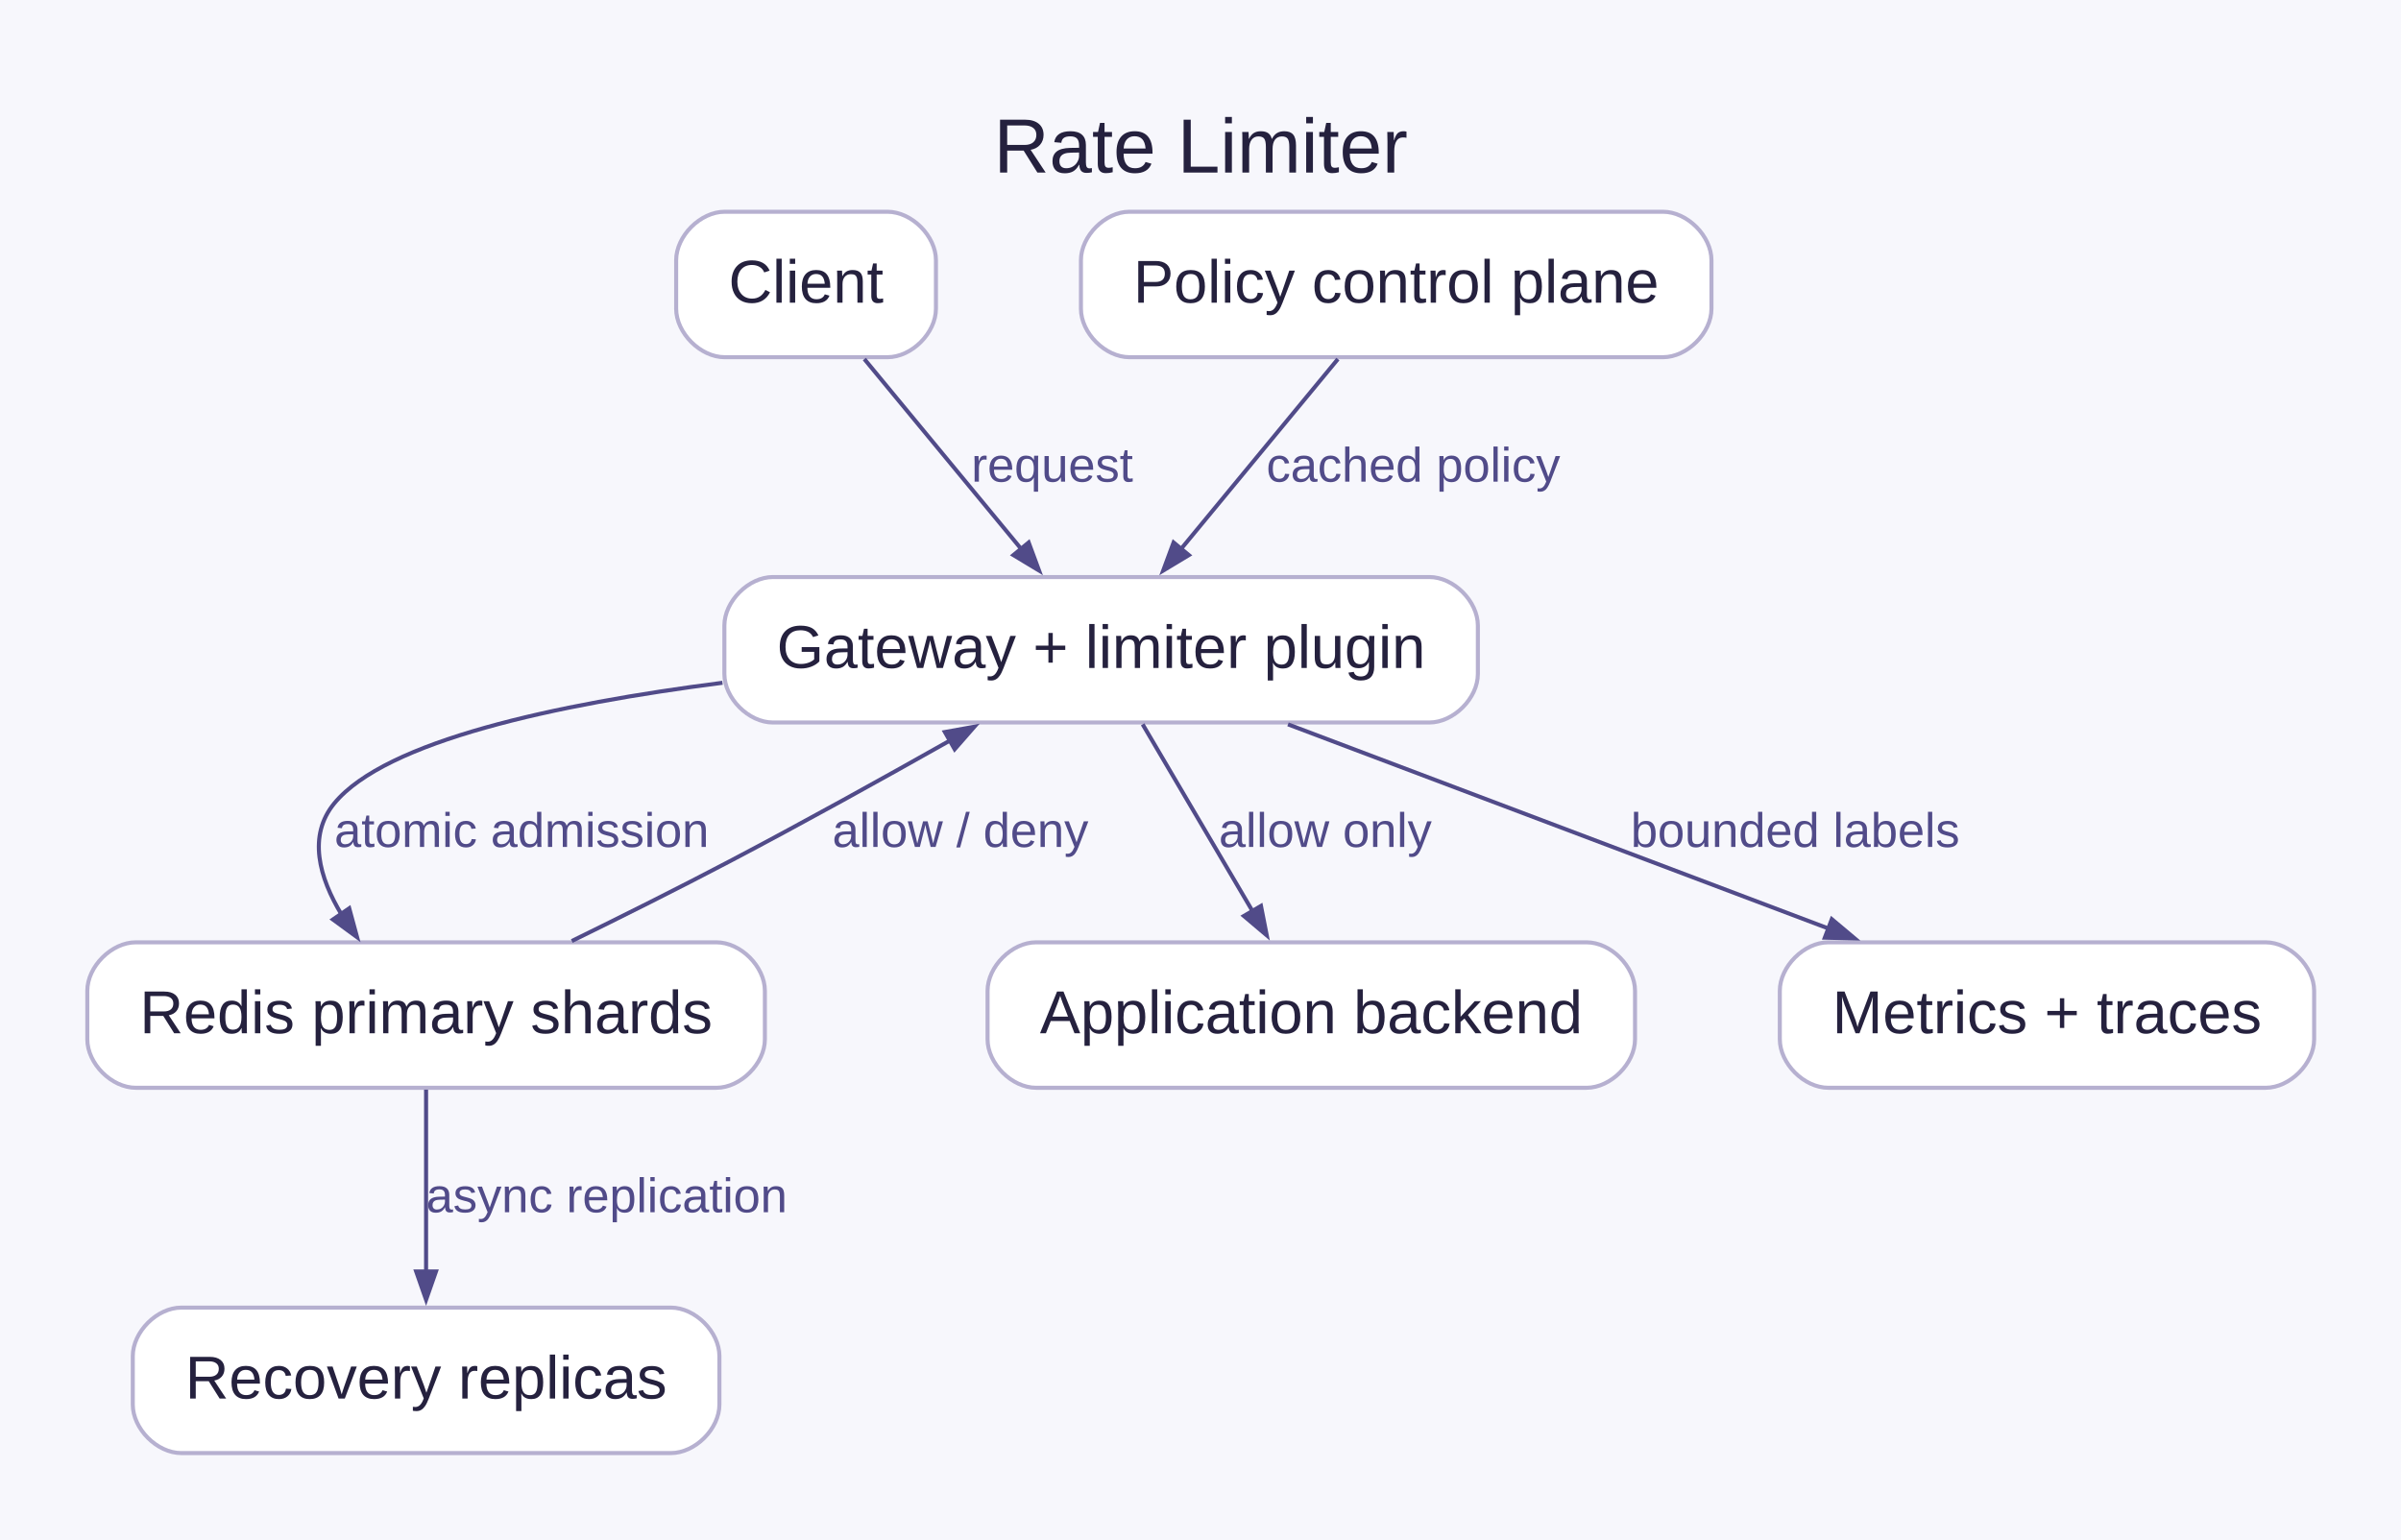
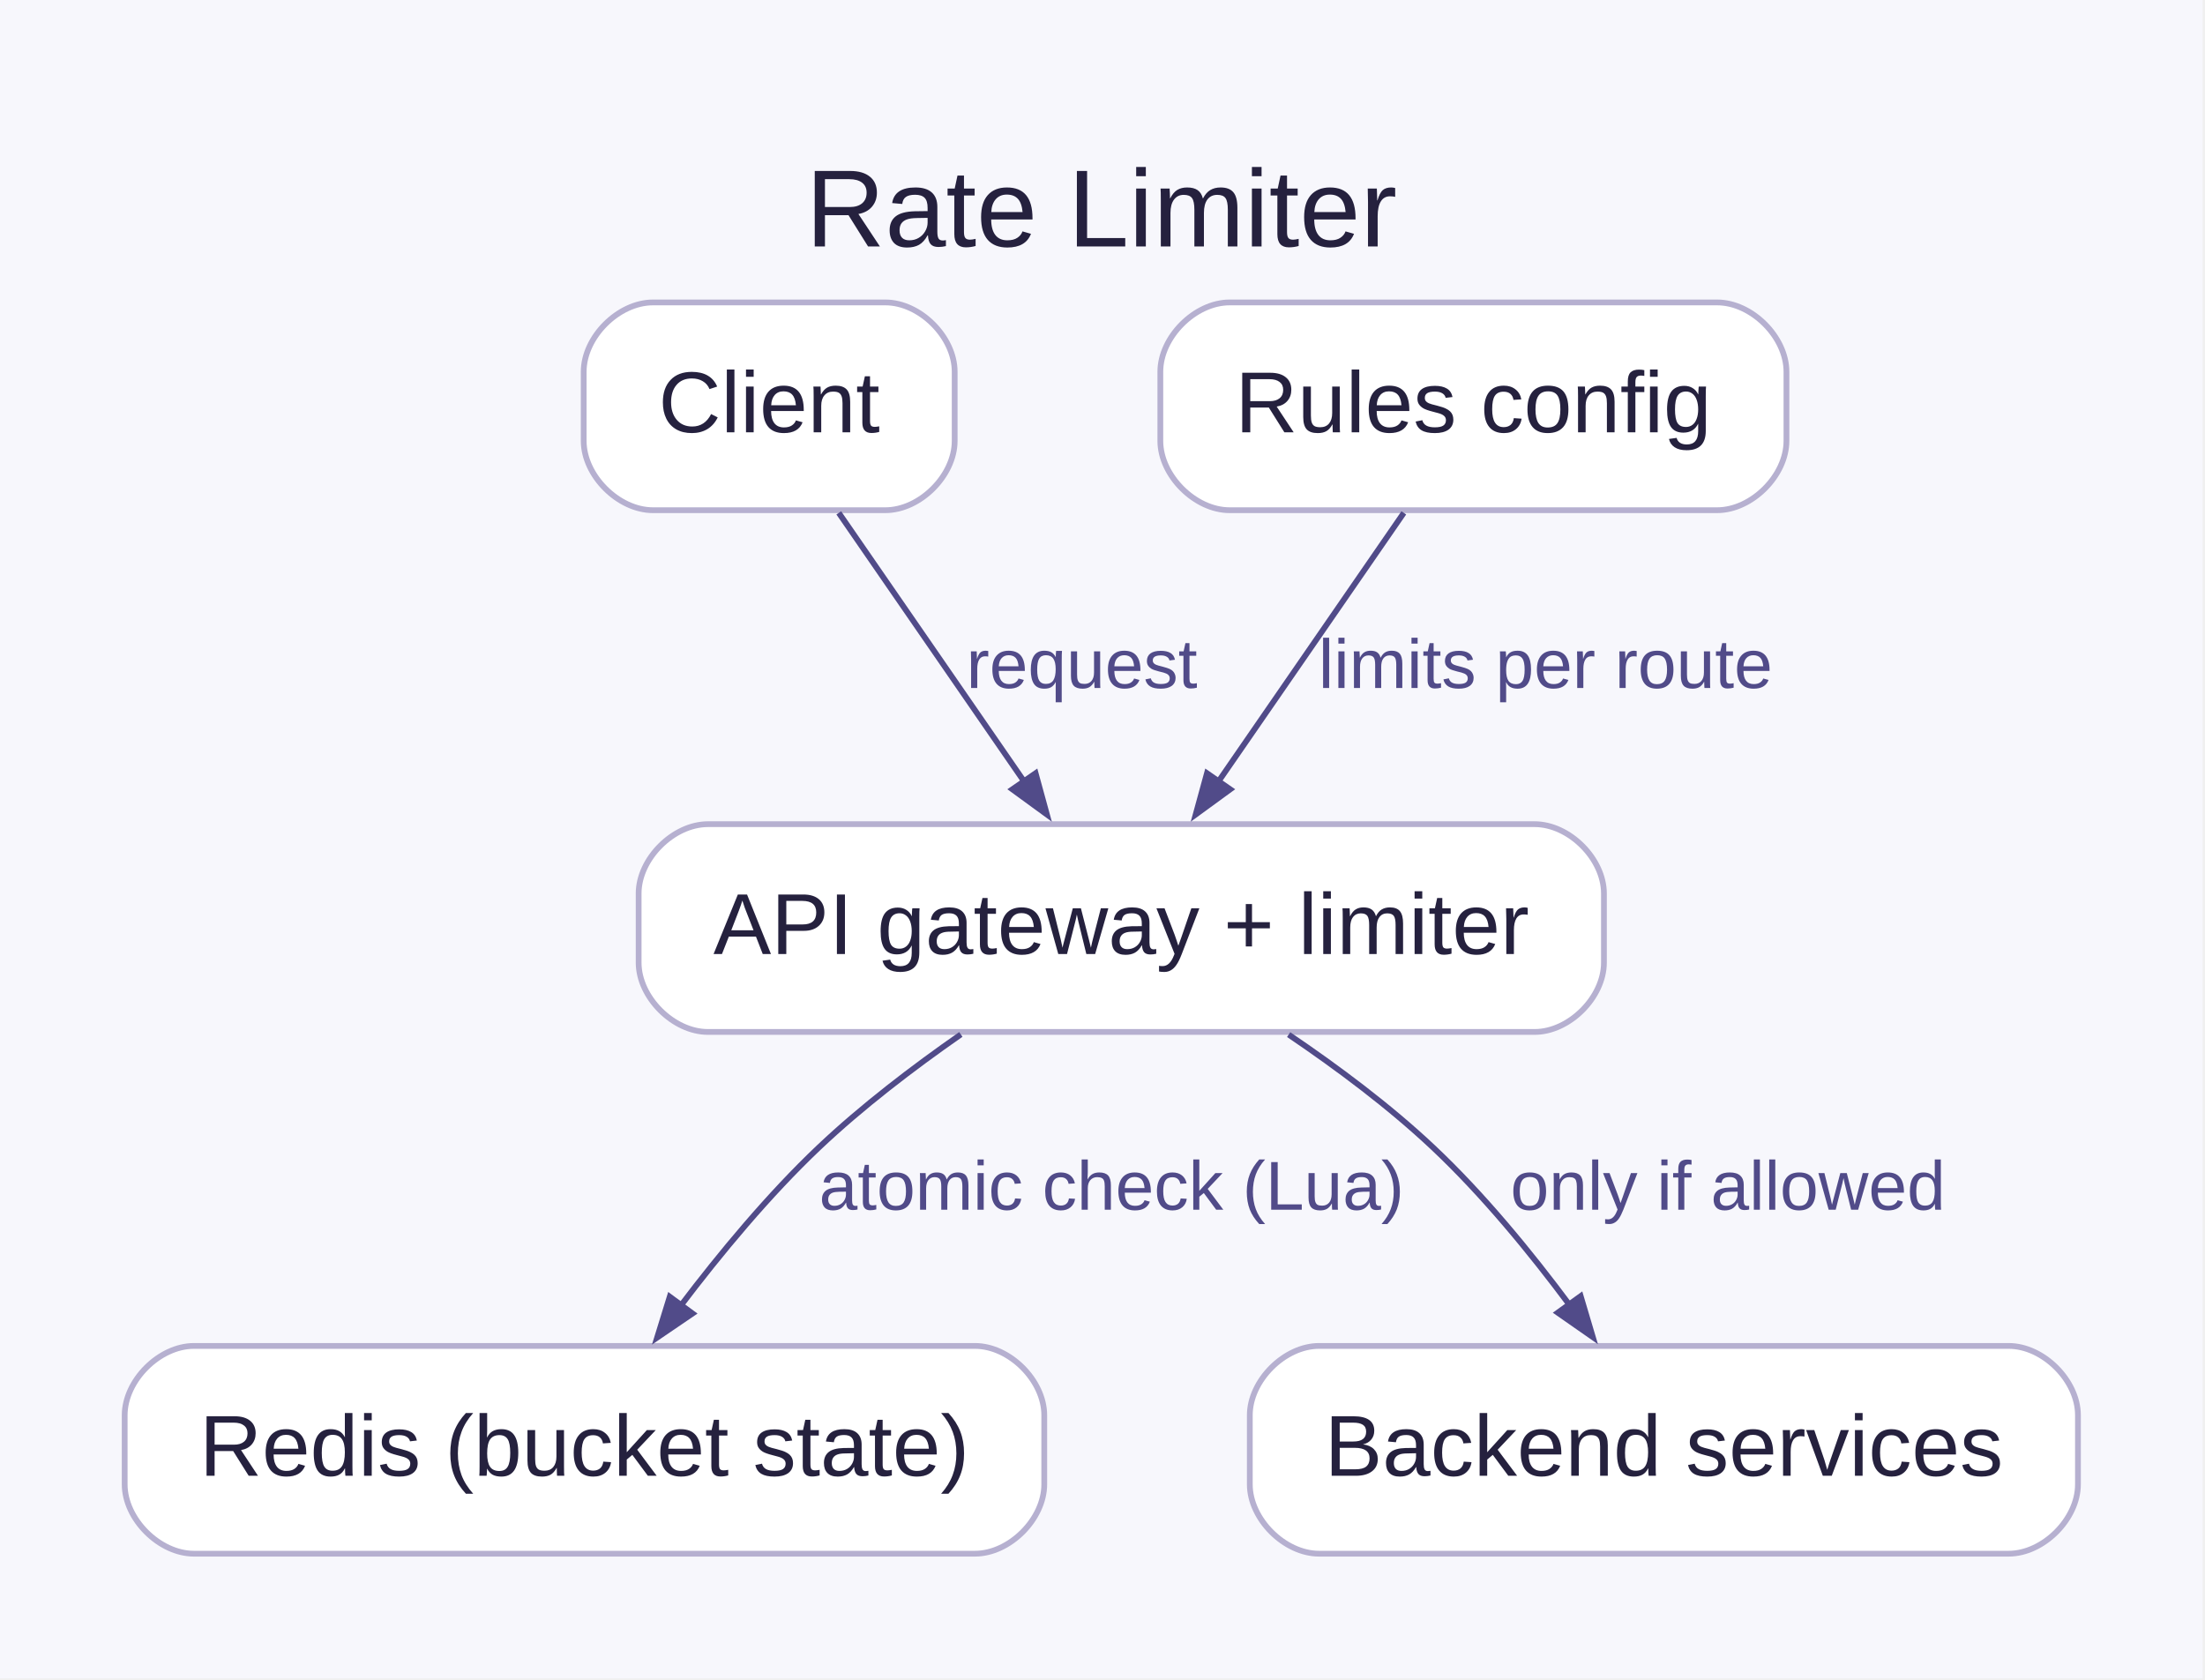
- <svg xmlns="http://www.w3.org/2000/svg" width="594pt" height="381pt" viewBox="0.00 0.00 594.00 381.00" role="img" aria-labelledby="answer-title answer-desc">
-   <g id="graph0" class="graph" transform="scale(1 1) rotate(0) translate(21.6 359.6)">
-     <polygon fill="#f7f7fc" stroke="none" points="-21.6,21.6 -21.6,-359.6 572.51,-359.6 572.51,21.6 -21.6,21.6" />
-     <text xml:space="preserve" text-anchor="middle" x="275.46" y="-316.9" font-family="Arial" font-size="19.00" fill="#25213e">Rate Limiter</text>
+ <svg xmlns="http://www.w3.org/2000/svg" width="382pt" height="291pt" viewBox="0.00 0.00 382.00 291.00" role="img" aria-labelledby="answer-title answer-desc">
+   <g id="graph0" class="graph" transform="scale(1 1) rotate(0) translate(21.6 269.2)">
+     <polygon fill="#f7f7fc" stroke="none" points="-21.6,21.6 -21.6,-269.2 359.99,-269.2 359.99,21.6 -21.6,21.6" />
+     <text xml:space="preserve" text-anchor="middle" x="169.2" y="-226.5" font-family="Arial" font-size="19.00" fill="#25213e">Rate Limiter</text>
    <g id="node1" class="node">
-       <path fill="#ffffff" stroke="#b6b0d0" d="M197.95,-307.2C197.95,-307.2 157.68,-307.2 157.68,-307.2 151.68,-307.2 145.68,-301.2 145.68,-295.2 145.68,-295.2 145.68,-283.2 145.68,-283.2 145.68,-277.2 151.68,-271.2 157.68,-271.2 157.68,-271.2 197.95,-271.2 197.95,-271.2 203.95,-271.2 209.95,-277.2 209.95,-283.2 209.95,-283.2 209.95,-295.2 209.95,-295.2 209.95,-301.2 203.95,-307.2 197.95,-307.2" />
-       <text xml:space="preserve" text-anchor="middle" x="177.81" y="-284.7" font-family="Arial" font-size="15.00" fill="#25213e">Client</text>
+       <path fill="#ffffff" stroke="#b6b0d0" d="M131.79,-216.8C131.79,-216.8 91.52,-216.8 91.52,-216.8 85.52,-216.8 79.52,-210.8 79.52,-204.8 79.52,-204.8 79.52,-192.8 79.52,-192.8 79.52,-186.8 85.52,-180.8 91.52,-180.8 91.52,-180.8 131.79,-180.8 131.79,-180.8 137.79,-180.8 143.79,-186.8 143.79,-192.8 143.79,-192.8 143.79,-204.8 143.79,-204.8 143.79,-210.8 137.79,-216.8 131.79,-216.8" />
+       <text xml:space="preserve" text-anchor="middle" x="111.65" y="-194.3" font-family="Arial" font-size="15.00" fill="#25213e">Client</text>
    </g>
    <g id="node2" class="node">
-       <path fill="#ffffff" stroke="#b6b0d0" d="M332.02,-216.8C332.02,-216.8 169.61,-216.8 169.61,-216.8 163.61,-216.8 157.61,-210.8 157.61,-204.8 157.61,-204.8 157.61,-192.8 157.61,-192.8 157.61,-186.8 163.61,-180.8 169.61,-180.8 169.61,-180.8 332.02,-180.8 332.02,-180.8 338.02,-180.8 344.02,-186.8 344.02,-192.8 344.02,-192.8 344.02,-204.8 344.02,-204.8 344.02,-210.8 338.02,-216.8 332.02,-216.8" />
-       <text xml:space="preserve" text-anchor="middle" x="250.81" y="-194.3" font-family="Arial" font-size="15.00" fill="#25213e">Gateway + limiter plugin</text>
+       <path fill="#ffffff" stroke="#b6b0d0" d="M244.27,-126.4C244.27,-126.4 101.04,-126.4 101.04,-126.4 95.04,-126.4 89.04,-120.4 89.04,-114.4 89.04,-114.4 89.04,-102.4 89.04,-102.4 89.04,-96.4 95.04,-90.4 101.04,-90.4 101.04,-90.4 244.27,-90.4 244.27,-90.4 250.27,-90.4 256.27,-96.4 256.27,-102.4 256.27,-102.4 256.27,-114.4 256.27,-114.4 256.27,-120.4 250.27,-126.4 244.27,-126.4" />
+       <text xml:space="preserve" text-anchor="middle" x="172.65" y="-103.9" font-family="Arial" font-size="15.00" fill="#25213e">API gateway + limiter</text>
    </g>
    <g id="edge1" class="edge">
-       <path fill="none" stroke="#514b89" d="M192.24,-270.74C203.34,-257.3 218.8,-238.57 231.05,-223.74" />
-       <polygon fill="#514b89" stroke="#514b89" points="232.89,-225.35 235.46,-218.4 229.11,-222.23 232.89,-225.35" />
-       <text xml:space="preserve" text-anchor="middle" x="238.7" y="-240.4" font-family="Arial" font-size="12.00" fill="#514b89">request</text>
+       <path fill="none" stroke="#514b89" d="M123.71,-180.34C132.9,-167.02 145.67,-148.51 155.86,-133.74" />
+       <polygon fill="#514b89" stroke="#514b89" points="157.81,-135.23 159.77,-128.07 153.78,-132.44 157.81,-135.23" />
+       <text xml:space="preserve" text-anchor="middle" x="165.82" y="-150" font-family="Arial" font-size="12.00" fill="#514b89">request</text>
    </g>
    <g id="node3" class="node">
-       <path fill="#ffffff" stroke="#b6b0d0" d="M155.63,-126.4C155.63,-126.4 12,-126.4 12,-126.4 6,-126.4 0,-120.4 0,-114.4 0,-114.4 0,-102.4 0,-102.4 0,-96.4 6,-90.4 12,-90.4 12,-90.4 155.63,-90.4 155.63,-90.4 161.63,-90.4 167.63,-96.4 167.63,-102.4 167.63,-102.4 167.63,-114.4 167.63,-114.4 167.63,-120.4 161.63,-126.4 155.63,-126.4" />
-       <text xml:space="preserve" text-anchor="middle" x="83.81" y="-103.9" font-family="Arial" font-size="15.00" fill="#25213e">Redis primary shards</text>
+       <path fill="#ffffff" stroke="#b6b0d0" d="M147.31,-36C147.31,-36 12,-36 12,-36 6,-36 0,-30 0,-24 0,-24 0,-12 0,-12 0,-6 6,0 12,0 12,0 147.31,0 147.31,0 153.31,0 159.31,-6 159.31,-12 159.31,-12 159.31,-24 159.31,-24 159.31,-30 153.31,-36 147.31,-36" />
+       <text xml:space="preserve" text-anchor="middle" x="79.65" y="-13.5" font-family="Arial" font-size="15.00" fill="#25213e">Redis (bucket state)</text>
+     </g>
+     <g id="edge2" class="edge">
+       <path fill="none" stroke="#514b89" d="M144.86,-89.97C136.57,-84.2 127.72,-77.44 120.28,-70.4 111.6,-62.17 103.19,-52.03 96.3,-42.93" />
+       <polygon fill="#514b89" stroke="#514b89" points="98.38,-41.62 92.24,-37.44 94.43,-44.53 98.38,-41.62" />
+       <text xml:space="preserve" text-anchor="middle" x="170.97" y="-59.6" font-family="Arial" font-size="12.00" fill="#514b89">atomic check (Lua)</text>
+     </g>
+     <g id="node4" class="node">
+       <path fill="#ffffff" stroke="#b6b0d0" d="M326.39,-36C326.39,-36 206.92,-36 206.92,-36 200.92,-36 194.92,-30 194.92,-24 194.92,-24 194.92,-12 194.92,-12 194.92,-6 200.92,0 206.92,0 206.92,0 326.39,0 326.39,0 332.39,0 338.39,-6 338.39,-12 338.39,-12 338.39,-24 338.39,-24 338.39,-30 332.39,-36 326.39,-36" />
+       <text xml:space="preserve" text-anchor="middle" x="266.65" y="-13.5" font-family="Arial" font-size="15.00" fill="#25213e">Backend services</text>
    </g>
    <g id="edge3" class="edge">
-       <path fill="none" stroke="#514b89" d="M157.14,-190.63C115.87,-185.33 73.83,-176.24 61.11,-160.8 54.49,-152.76 57.34,-142.48 62.92,-133.24" />
-       <polygon fill="#514b89" stroke="#514b89" points="64.8,-134.82 66.74,-127.67 60.76,-132.05 64.8,-134.82" />
-       <text xml:space="preserve" text-anchor="middle" x="107.46" y="-150" font-family="Arial" font-size="12.00" fill="#514b89">atomic admission</text>
+       <path fill="none" stroke="#514b89" d="M201.65,-89.94C210.12,-84.21 219.12,-77.49 226.65,-70.4 235.32,-62.25 243.61,-52.12 250.38,-43.01" />
+       <polygon fill="#514b89" stroke="#514b89" points="252.24,-44.63 254.35,-37.52 248.27,-41.76 252.24,-44.63" />
+       <text xml:space="preserve" text-anchor="middle" x="277.76" y="-59.6" font-family="Arial" font-size="12.00" fill="#514b89">only if allowed</text>
    </g>
-     <g id="node4" class="node">
-       <path fill="#ffffff" stroke="#b6b0d0" d="M370.9,-126.4C370.9,-126.4 234.72,-126.4 234.72,-126.4 228.72,-126.4 222.72,-120.4 222.72,-114.4 222.72,-114.4 222.72,-102.4 222.72,-102.4 222.72,-96.4 228.72,-90.4 234.72,-90.4 234.72,-90.4 370.9,-90.4 370.9,-90.4 376.9,-90.4 382.9,-96.4 382.9,-102.4 382.9,-102.4 382.9,-114.4 382.9,-114.4 382.9,-120.4 376.9,-126.4 370.9,-126.4" />
-       <text xml:space="preserve" text-anchor="middle" x="302.81" y="-103.9" font-family="Arial" font-size="15.00" fill="#25213e">Application backend</text>
-     </g>
-     <g id="edge5" class="edge">
-       <path fill="none" stroke="#514b89" d="M261.09,-180.34C268.85,-167.14 279.61,-148.85 288.26,-134.14" />
-       <polygon fill="#514b89" stroke="#514b89" points="290.36,-135.41 291.79,-128.13 286.13,-132.92 290.36,-135.41" />
-       <text xml:space="preserve" text-anchor="middle" x="306.27" y="-150" font-family="Arial" font-size="12.00" fill="#514b89">allow only</text>
-     </g>
-     <g id="node7" class="node">
-       <path fill="#ffffff" stroke="#b6b0d0" d="M538.91,-126.4C538.91,-126.4 430.72,-126.4 430.72,-126.4 424.72,-126.4 418.72,-120.4 418.72,-114.4 418.72,-114.4 418.72,-102.4 418.72,-102.4 418.72,-96.4 424.72,-90.4 430.72,-90.4 430.72,-90.4 538.91,-90.4 538.91,-90.4 544.91,-90.4 550.91,-96.4 550.91,-102.4 550.91,-102.4 550.91,-114.4 550.91,-114.4 550.91,-120.4 544.91,-126.4 538.91,-126.4" />
-       <text xml:space="preserve" text-anchor="middle" x="484.81" y="-103.9" font-family="Arial" font-size="15.00" fill="#25213e">Metrics + traces</text>
-     </g>
-     <g id="edge7" class="edge">
-       <path fill="none" stroke="#514b89" d="M297.05,-180.34C335.5,-165.81 390.31,-145.1 430.78,-129.81" />
-       <polygon fill="#514b89" stroke="#514b89" points="431.58,-132.13 437.26,-127.36 429.85,-127.55 431.58,-132.13" />
-       <text xml:space="preserve" text-anchor="middle" x="422.53" y="-150" font-family="Arial" font-size="12.00" fill="#514b89">bounded labels</text>
+     <g id="node5" class="node">
+       <path fill="#ffffff" stroke="#b6b0d0" d="M275.89,-216.8C275.89,-216.8 191.42,-216.8 191.42,-216.8 185.42,-216.8 179.42,-210.8 179.42,-204.8 179.42,-204.8 179.42,-192.8 179.42,-192.8 179.42,-186.8 185.42,-180.8 191.42,-180.8 191.42,-180.8 275.89,-180.8 275.89,-180.8 281.89,-180.8 287.89,-186.8 287.89,-192.8 287.89,-192.8 287.89,-204.8 287.89,-204.8 287.89,-210.8 281.89,-216.8 275.89,-216.8" />
+       <text xml:space="preserve" text-anchor="middle" x="233.65" y="-194.3" font-family="Arial" font-size="15.00" fill="#25213e">Rules config</text>
    </g>
    <g id="edge4" class="edge">
-       <path fill="none" stroke="#514b89" d="M119.86,-126.72C132.28,-132.81 146.22,-139.78 158.81,-146.4 176.93,-155.92 196.78,-166.94 213.39,-176.32" />
-       <polygon fill="#514b89" stroke="#514b89" points="212.16,-178.44 219.46,-179.76 214.58,-174.18 212.16,-178.44" />
-       <text xml:space="preserve" text-anchor="middle" x="215.99" y="-150" font-family="Arial" font-size="12.00" fill="#514b89">allow / deny</text>
-     </g>
-     <g id="node6" class="node">
-       <path fill="#ffffff" stroke="#b6b0d0" d="M144.38,-36C144.38,-36 23.25,-36 23.25,-36 17.25,-36 11.25,-30 11.25,-24 11.25,-24 11.25,-12 11.25,-12 11.25,-6 17.25,0 23.25,0 23.25,0 144.38,0 144.38,0 150.38,0 156.38,-6 156.38,-12 156.38,-12 156.38,-24 156.38,-24 156.38,-30 150.38,-36 144.38,-36" />
-       <text xml:space="preserve" text-anchor="middle" x="83.81" y="-13.5" font-family="Arial" font-size="15.00" fill="#25213e">Recovery replicas</text>
-     </g>
-     <g id="edge6" class="edge">
-       <path fill="none" stroke="#514b89" d="M83.81,-89.94C83.81,-76.98 83.81,-59.12 83.81,-44.56" />
-       <polygon fill="#514b89" stroke="#514b89" points="86.26,-44.94 83.81,-37.94 81.36,-44.94 86.26,-44.94" />
-       <text xml:space="preserve" text-anchor="middle" x="128.5" y="-59.6" font-family="Arial" font-size="12.00" fill="#514b89">async replication</text>
-     </g>
-     <g id="node5" class="node">
-       <path fill="#ffffff" stroke="#b6b0d0" d="M389.81,-307.2C389.81,-307.2 257.82,-307.2 257.82,-307.2 251.82,-307.2 245.82,-301.2 245.82,-295.2 245.82,-295.2 245.82,-283.2 245.82,-283.2 245.82,-277.2 251.82,-271.2 257.82,-271.2 257.82,-271.2 389.81,-271.2 389.81,-271.2 395.81,-271.2 401.81,-277.2 401.81,-283.2 401.81,-283.2 401.81,-295.2 401.81,-295.2 401.81,-301.2 395.81,-307.2 389.81,-307.2" />
-       <text xml:space="preserve" text-anchor="middle" x="323.81" y="-284.7" font-family="Arial" font-size="15.00" fill="#25213e">Policy control plane</text>
-     </g>
-     <g id="edge2" class="edge">
-       <path fill="none" stroke="#514b89" d="M309.39,-270.74C298.29,-257.3 282.83,-238.57 270.58,-223.74" />
-       <polygon fill="#514b89" stroke="#514b89" points="272.52,-222.23 266.17,-218.4 268.74,-225.35 272.52,-222.23" />
-       <text xml:space="preserve" text-anchor="middle" x="328.04" y="-240.4" font-family="Arial" font-size="12.00" fill="#514b89">cached policy</text>
+       <path fill="none" stroke="#514b89" d="M221.6,-180.34C212.41,-167.02 199.64,-148.51 189.45,-133.74" />
+       <polygon fill="#514b89" stroke="#514b89" points="191.53,-132.44 185.54,-128.07 187.5,-135.23 191.53,-132.44" />
+       <text xml:space="preserve" text-anchor="middle" x="246.15" y="-150" font-family="Arial" font-size="12.00" fill="#514b89">limits per route</text>
    </g>
  </g>
</svg>
